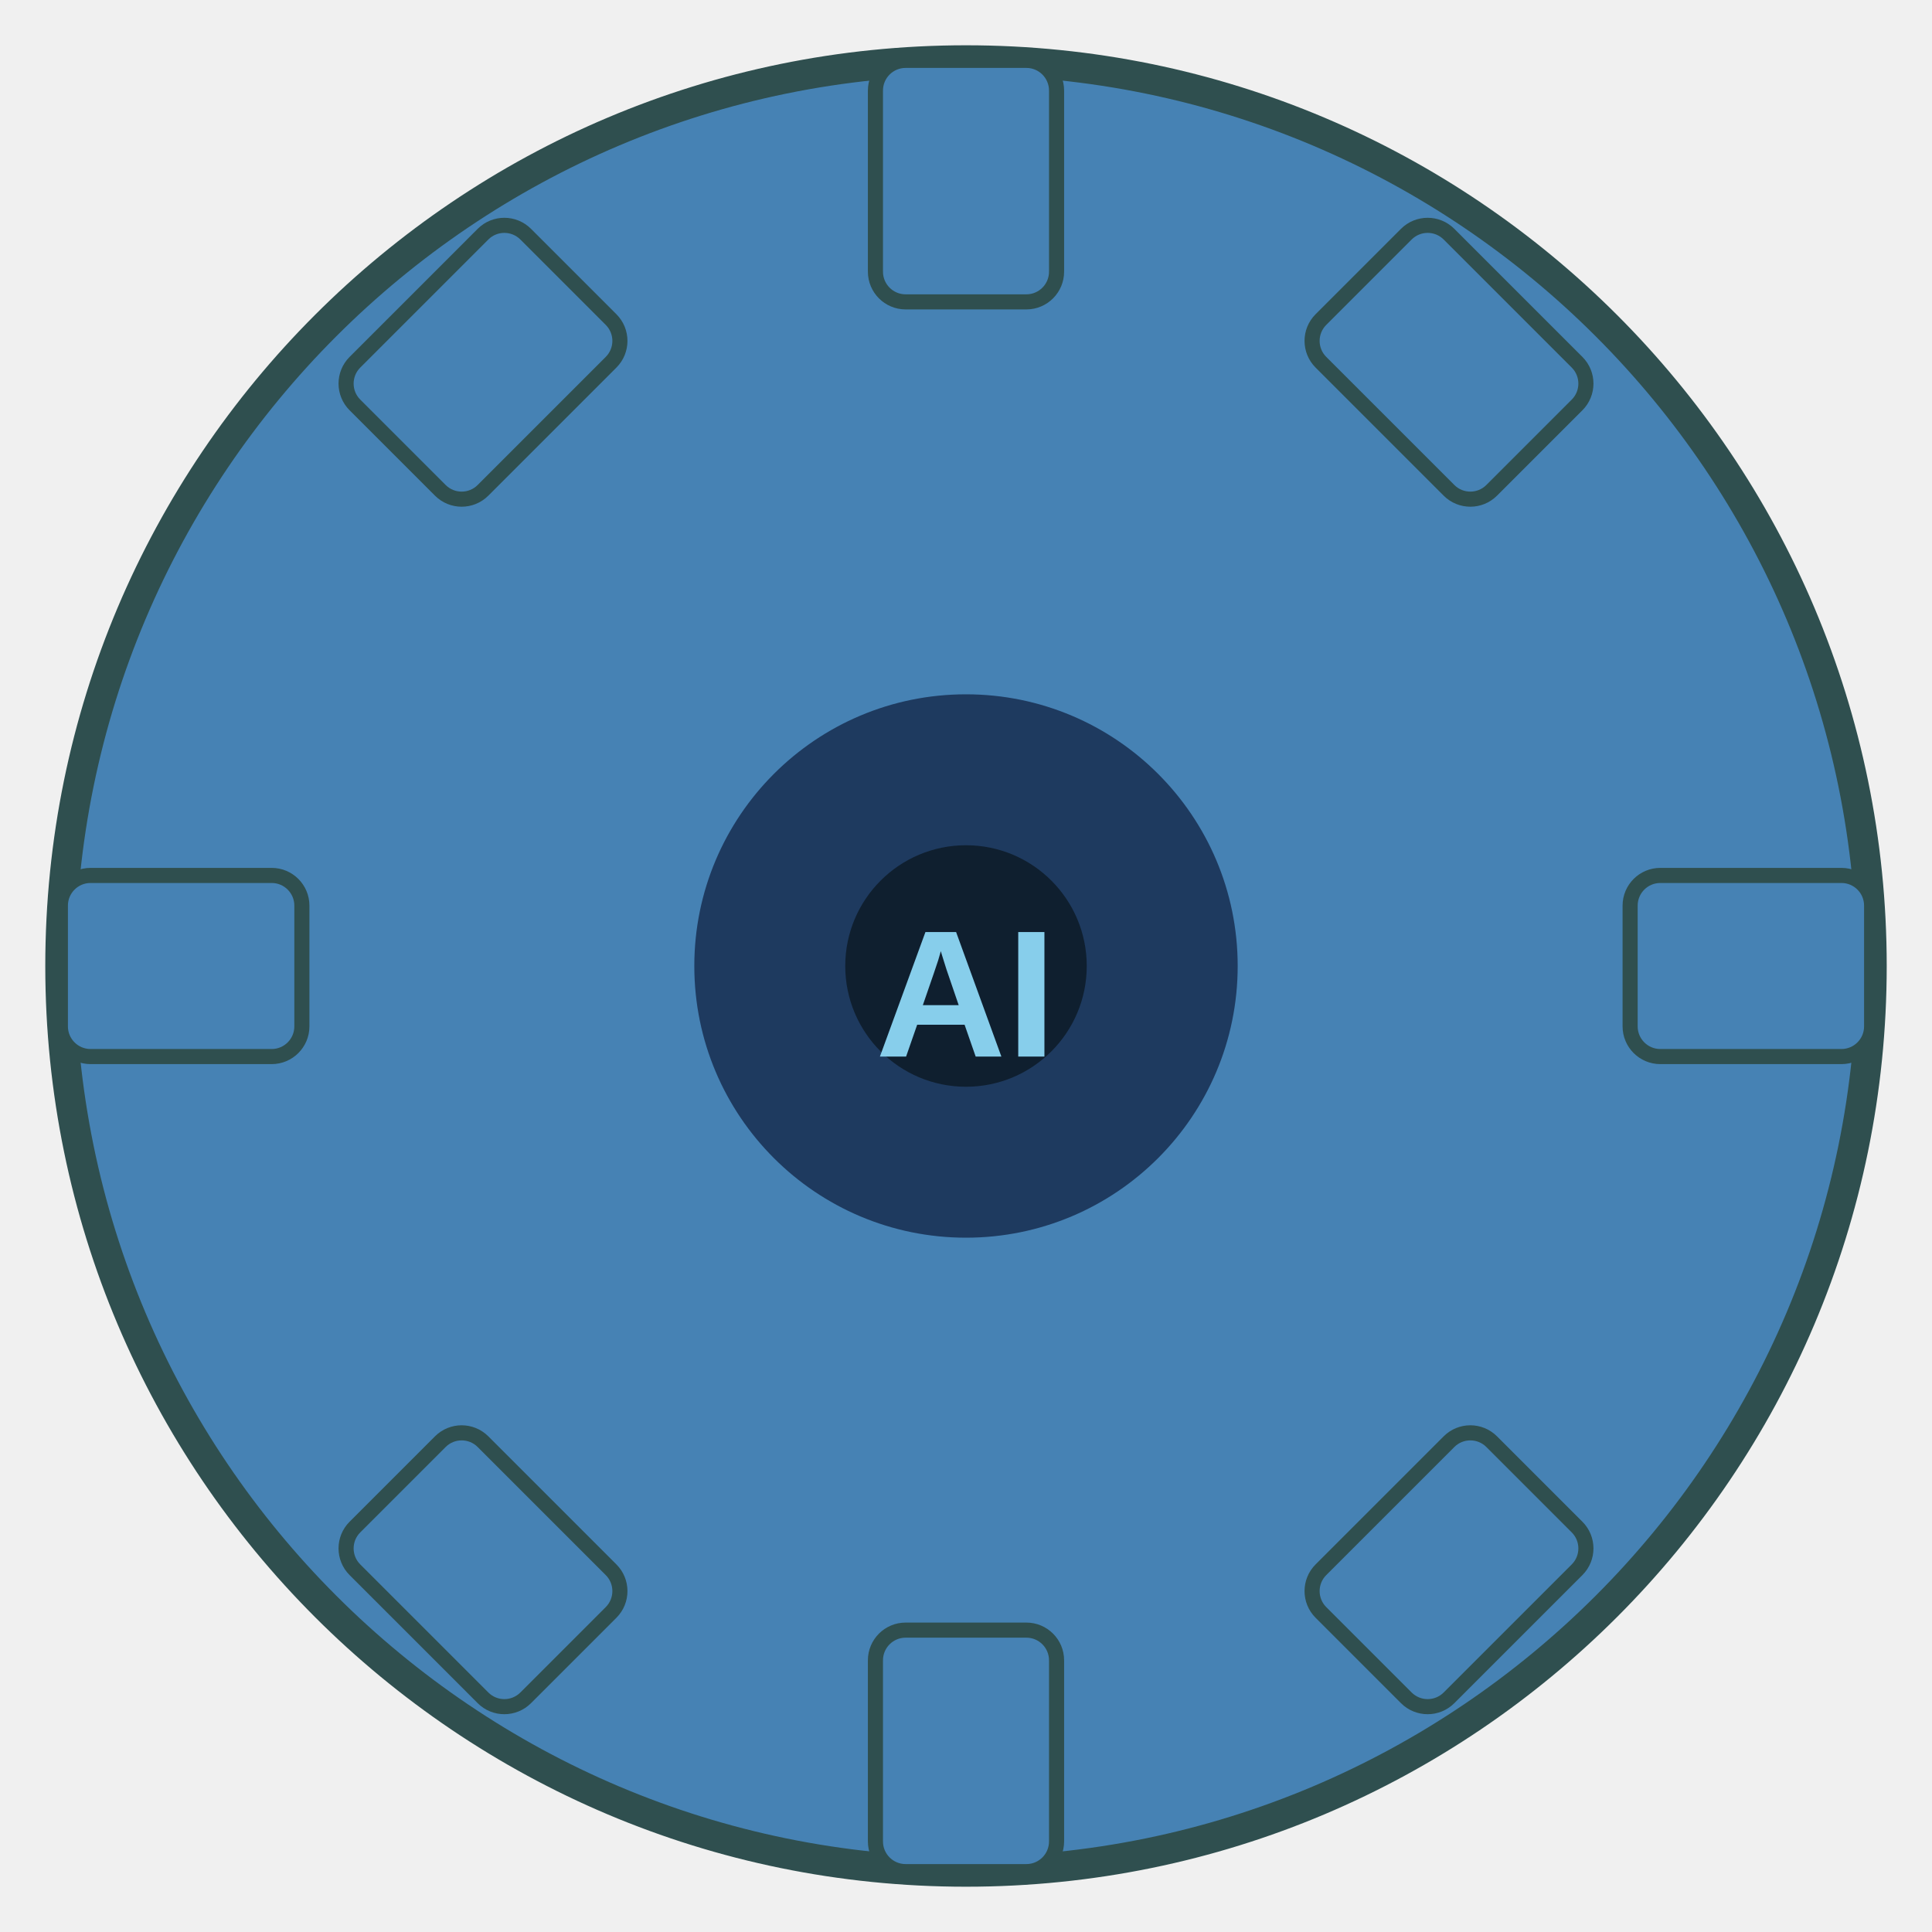
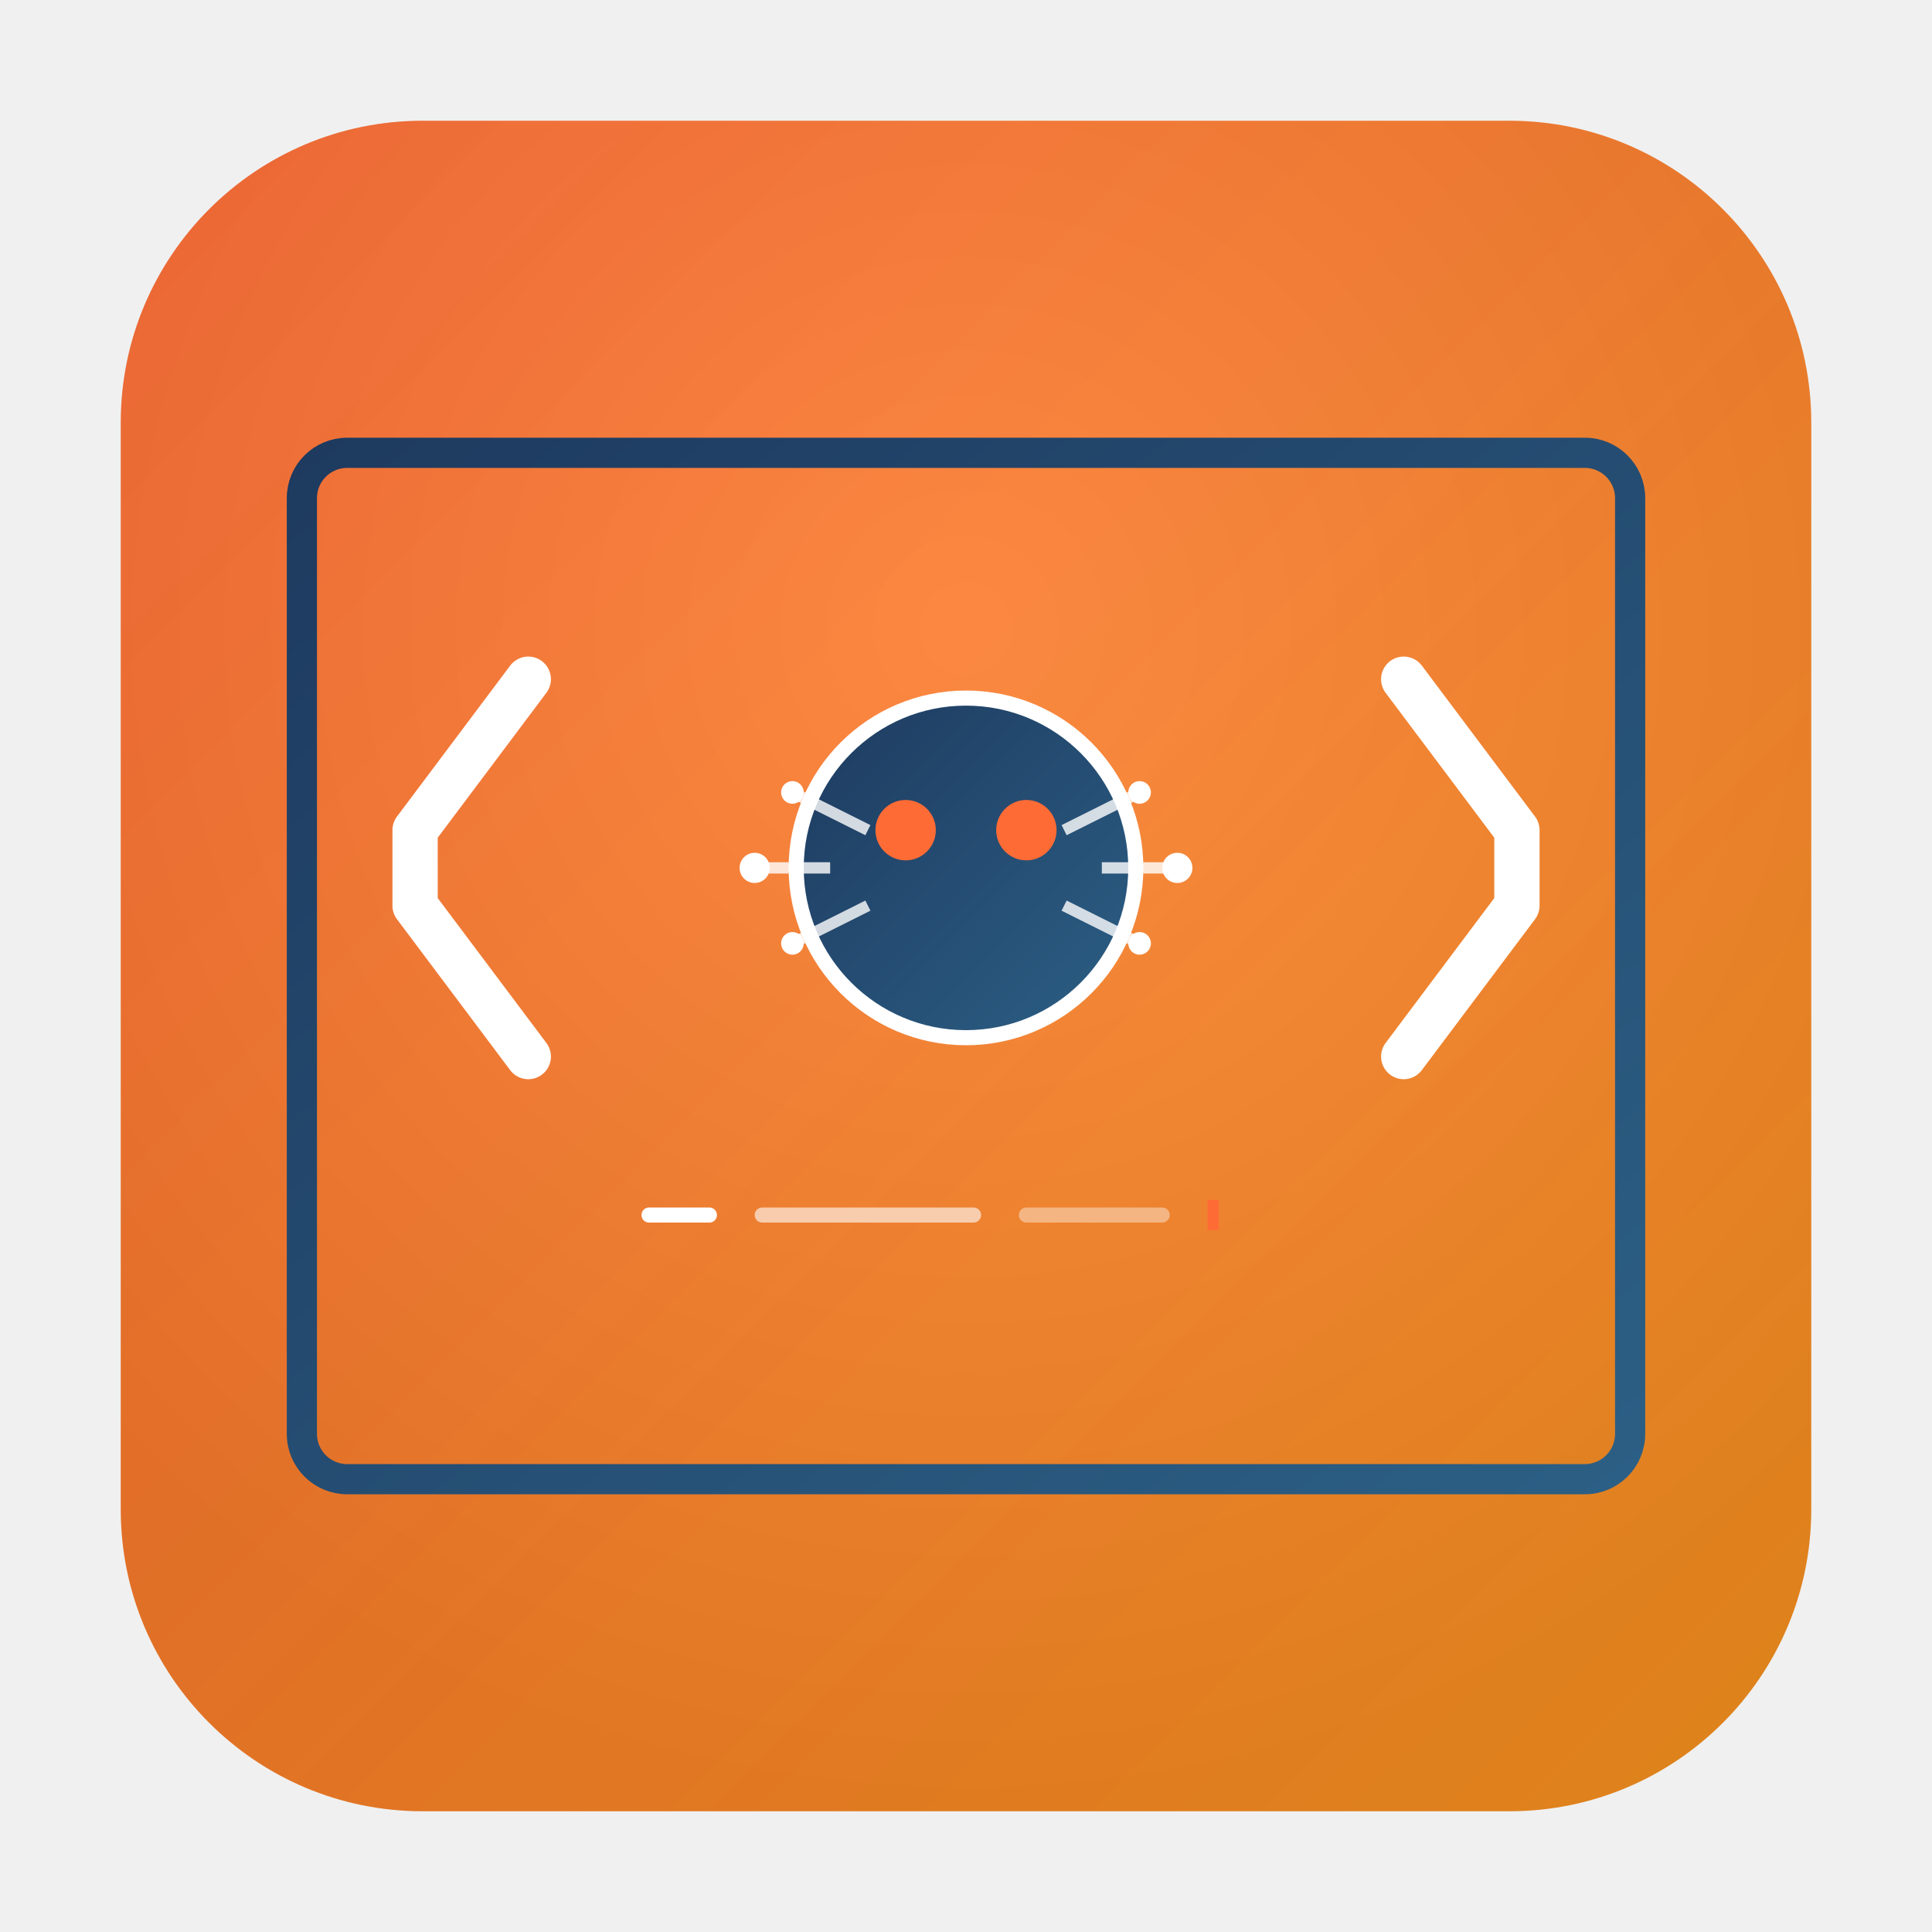
- <svg xmlns="http://www.w3.org/2000/svg" width="128" height="128" viewBox="0 0 128 128">
-   <circle cx="64" cy="64" r="60" fill="#4682B4" stroke="#2F4F4F" stroke-width="2" />
-   <g fill="#4682B4" stroke="#2F4F4F" stroke-width="1">
-     <rect x="58" y="4" width="12" height="16" rx="2" />
-     <rect x="88" y="18" width="16" height="12" rx="2" transform="rotate(45 96 24)" />
-     <rect x="108" y="58" width="16" height="12" rx="2" />
-     <rect x="88" y="98" width="16" height="12" rx="2" transform="rotate(135 96 104)" />
-     <rect x="58" y="108" width="12" height="16" rx="2" />
-     <rect x="24" y="98" width="16" height="12" rx="2" transform="rotate(225 32 104)" />
-     <rect x="4" y="58" width="16" height="12" rx="2" />
-     <rect x="24" y="18" width="16" height="12" rx="2" transform="rotate(315 32 24)" />
+ <svg xmlns="http://www.w3.org/2000/svg" width="512" height="512" viewBox="0 0 512 512">
+   <defs>
+     <linearGradient id="primaryGrad" x1="0%" y1="0%" x2="100%" y2="100%">
+       <stop offset="0%" style="stop-color:#ff6b35;stop-opacity:1" />
+       <stop offset="100%" style="stop-color:#f7931e;stop-opacity:1" />
+     </linearGradient>
+     <linearGradient id="accentGrad" x1="0%" y1="0%" x2="100%" y2="100%">
+       <stop offset="0%" style="stop-color:#1e3a5f;stop-opacity:1" />
+       <stop offset="100%" style="stop-color:#2c5f85;stop-opacity:1" />
+     </linearGradient>
+     <radialGradient id="bgGrad" cx="50%" cy="30%" r="70%">
+       <stop offset="0%" style="stop-color:#ffffff;stop-opacity:0.1" />
+       <stop offset="100%" style="stop-color:#000000;stop-opacity:0.1" />
+     </radialGradient>
+   </defs>
+   <rect x="32" y="32" width="448" height="448" rx="80" ry="80" fill="url(#primaryGrad)" />
+   <rect x="32" y="32" width="448" height="448" rx="80" ry="80" fill="url(#bgGrad)" />
+   <rect x="80" y="120" width="352" height="272" rx="12" ry="12" fill="none" stroke="url(#accentGrad)" stroke-width="8" />
+   <path d="M 140 180 L 110 220 L 110 240 L 140 280" fill="none" stroke="#ffffff" stroke-width="12" stroke-linecap="round" stroke-linejoin="round" />
+   <path d="M 372 180 L 402 220 L 402 240 L 372 280" fill="none" stroke="#ffffff" stroke-width="12" stroke-linecap="round" stroke-linejoin="round" />
+   <circle cx="256" cy="230" r="45" fill="url(#accentGrad)" stroke="#ffffff" stroke-width="4" />
+   <circle cx="240" cy="220" r="8" fill="#ff6b35" />
+   <circle cx="272" cy="220" r="8" fill="#ff6b35" />
+   <g stroke="#ffffff" stroke-width="3" fill="none" opacity="0.8">
+     <line x1="200" y1="230" x2="220" y2="230" />
+     <line x1="292" y1="230" x2="312" y2="230" />
+     <line x1="210" y1="210" x2="230" y2="220" />
+     <line x1="210" y1="250" x2="230" y2="240" />
+     <line x1="302" y1="210" x2="282" y2="220" />
+     <line x1="302" y1="250" x2="282" y2="240" />
  </g>
-   <circle cx="64" cy="64" r="18" fill="#1E3A5F" />
-   <circle cx="64" cy="64" r="8" fill="#0F1F2F" />
-   <text x="64" y="70" text-anchor="middle" font-family="Arial, sans-serif" font-size="12" font-weight="bold" fill="#87CEEB">AI</text>
+   <circle cx="200" cy="230" r="4" fill="#ffffff" />
+   <circle cx="312" cy="230" r="4" fill="#ffffff" />
+   <circle cx="210" cy="210" r="3" fill="#ffffff" />
+   <circle cx="210" cy="250" r="3" fill="#ffffff" />
+   <circle cx="302" cy="210" r="3" fill="#ffffff" />
+   <circle cx="302" cy="250" r="3" fill="#ffffff" />
+   <rect x="170" y="320" width="20" height="4" rx="2" fill="#ffffff" />
+   <rect x="200" y="320" width="60" height="4" rx="2" fill="#ffffff" opacity="0.6" />
+   <rect x="270" y="320" width="40" height="4" rx="2" fill="#ffffff" opacity="0.4" />
+   <rect x="320" y="318" width="3" height="8" fill="#ff6b35" />
</svg>
